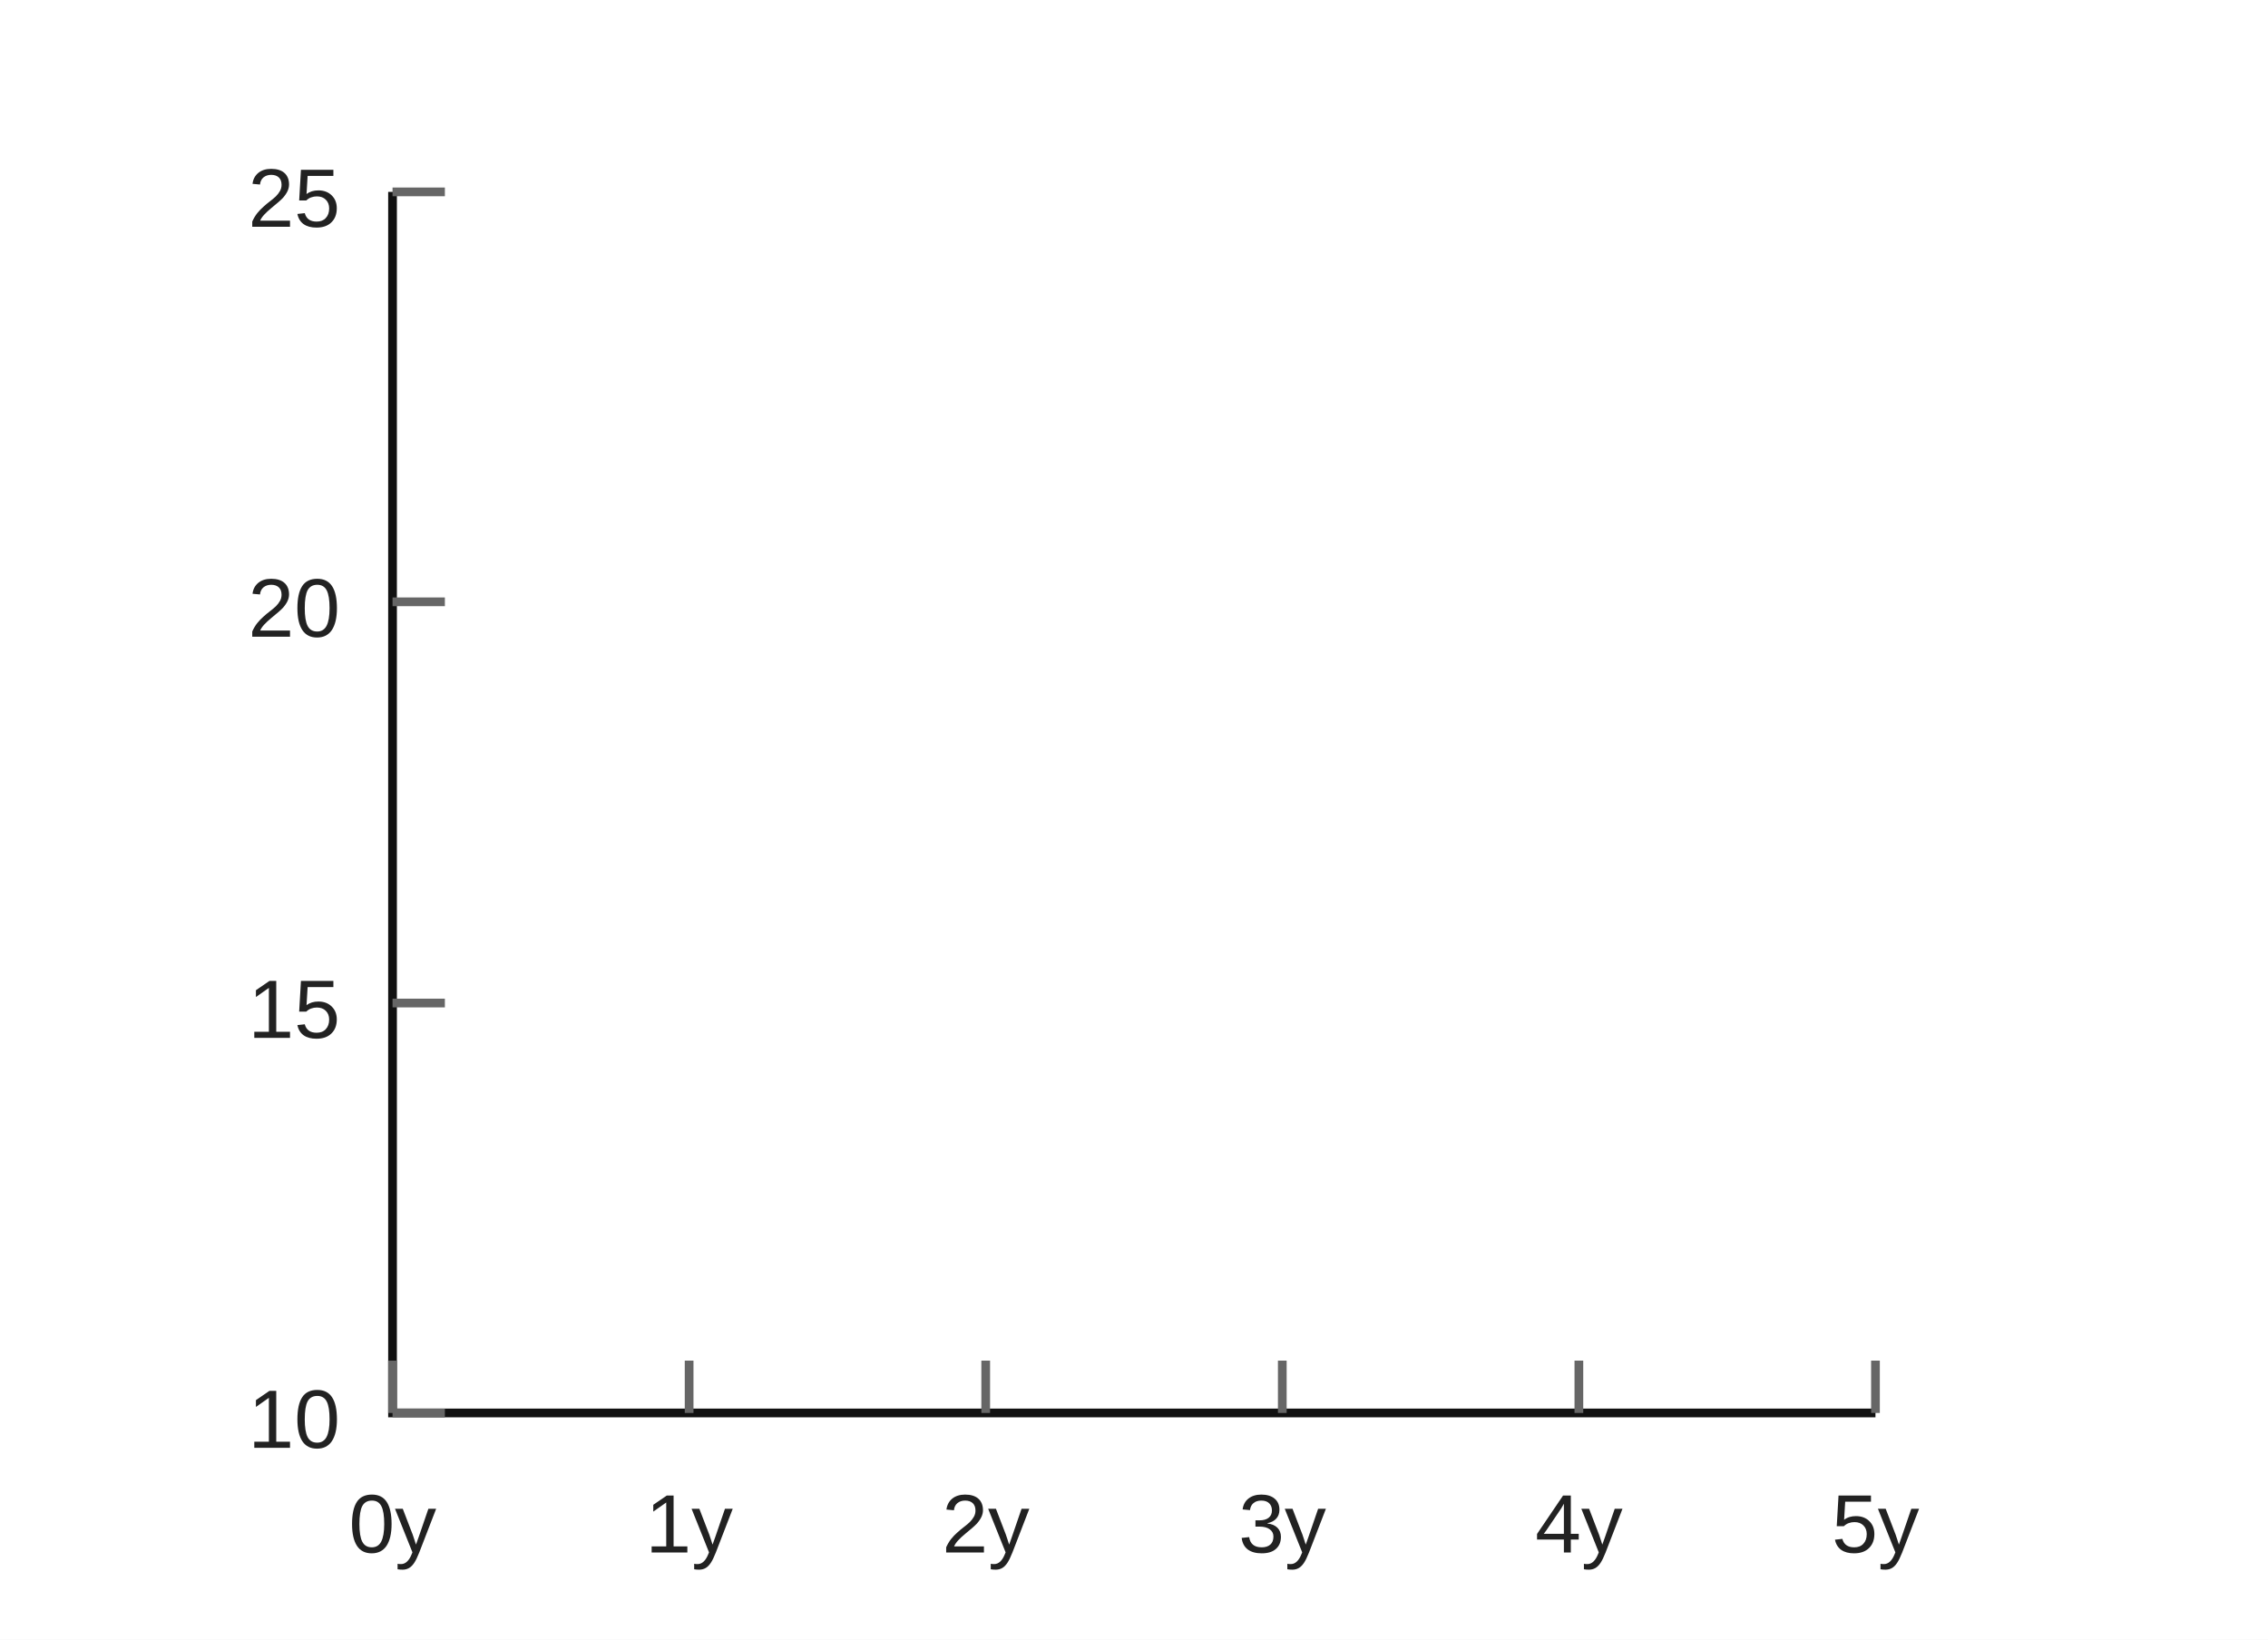
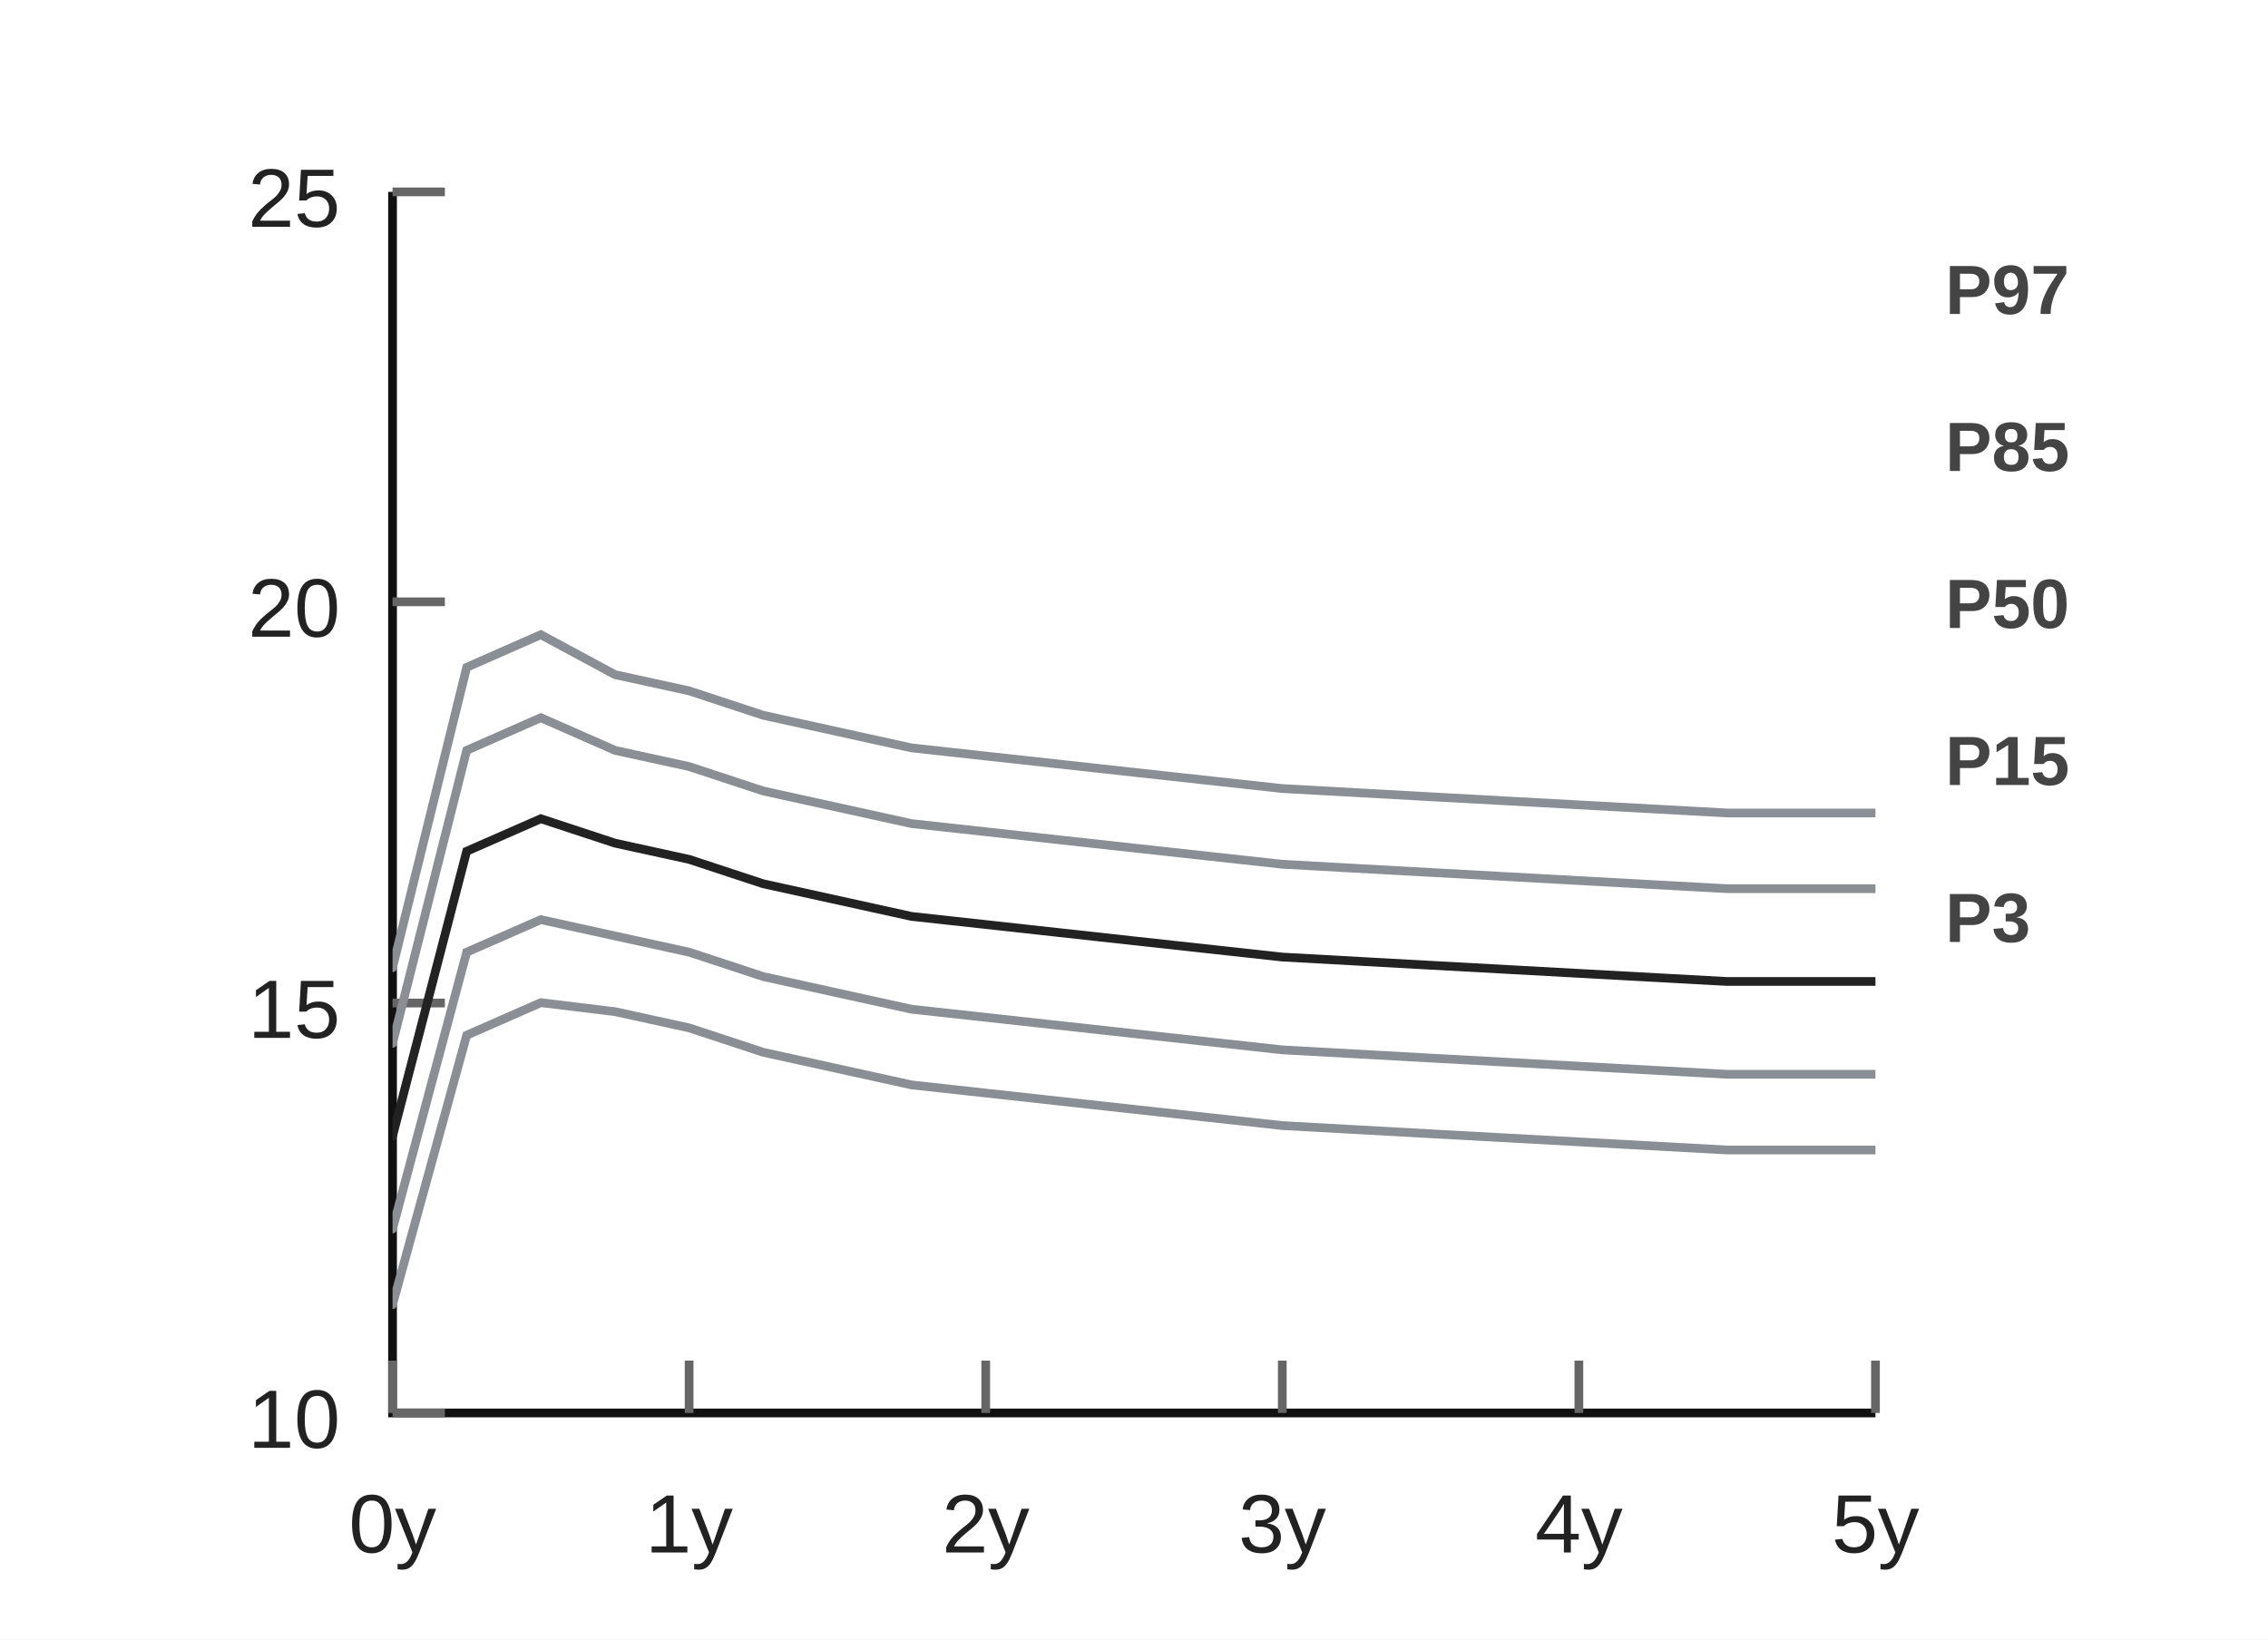
<svg xmlns="http://www.w3.org/2000/svg" viewBox="0 0 260 188" role="img" aria-label="WHO Boys BMI 0-5 years">
  <style>
    .axis { stroke: #111; stroke-width: 1; fill: none; }
    .tick { stroke: #666; stroke-width: 1; }
    .label { fill: #222; font: 9.5px Arial, sans-serif; text-anchor: middle; }
    .ylabel { fill: #222; font: 9.5px Arial, sans-serif; text-anchor: end; }
    .curve { fill: none; stroke: #8a8f96; stroke-width: 1; stroke-linecap: round; }
    .median { fill: none; stroke: #222; stroke-width: 1; stroke-linecap: round; }
    .percentile { fill: #444; font: 700 8px Arial, sans-serif; }
  </style>
  <rect x="0" y="0" width="260" height="188" fill="#fff" />
  <defs>
    <clipPath id="clip-boys-bmi-0-5-minimal-svg-0">
      <rect x="45" y="22" width="170" height="140" />
    </clipPath>
  </defs>
  <path class="axis" d="M45 22 V162 H215" />
  <path class="tick" d="M45 162 V156" />
  <text class="label" x="45" y="178">0y</text>
  <path class="tick" d="M79 162 V156" />
  <text class="label" x="79" y="178">1y</text>
  <path class="tick" d="M113 162 V156" />
  <text class="label" x="113" y="178">2y</text>
  <path class="tick" d="M147 162 V156" />
  <text class="label" x="147" y="178">3y</text>
  <path class="tick" d="M181 162 V156" />
  <text class="label" x="181" y="178">4y</text>
  <path class="tick" d="M215 162 V156" />
  <text class="label" x="215" y="178">5y</text>
  <path class="tick" d="M45 22 H51" />
  <text class="ylabel" x="39" y="26">25</text>
  <path class="tick" d="M45 69 H51" />
  <text class="ylabel" x="39" y="73">20</text>
  <path class="tick" d="M45 115 H51" />
  <text class="ylabel" x="39" y="119">15</text>
  <path class="tick" d="M45 162 H51" />
  <text class="ylabel" x="39" y="166">10</text>
+   <g clip-path="url(#clip-boys-bmi-0-5-minimal-svg-0)">
+     <path class="curve" d="M45.00 110.95 L53.50 76.51 L62.00 72.77 L70.50 77.35 L79.00 79.21 L87.50 82.01 L96.00 83.88 L104.50 85.75 L113.00 86.68 L130.00 88.55 L147.00 90.41 L164.00 91.35 L181.00 92.28 L198.00 93.21 L215.00 93.21" />
+     <path class="curve" d="M45.00 119.63 L53.50 86.03 L62.00 82.29 L70.50 86.03 L79.00 87.89 L87.50 90.69 L96.00 92.56 L104.50 94.43 L113.00 95.36 L130.00 97.23 L147.00 99.09 L164.00 100.03 L181.00 100.96 L198.00 101.89 L215.00 101.89" />
+     <path class="median" d="M45.00 130.27 L53.50 97.60 L62.00 93.87 L70.50 96.67 L79.00 98.53 L87.50 101.33 L96.00 103.20 L104.50 105.07 L113.00 106.00 L130.00 107.87 L147.00 109.73 L164.00 110.67 L181.00 111.60 L198.00 112.53 L215.00 112.53" />
+     <path class="curve" d="M45.00 140.91 L53.50 109.17 L62.00 105.44 L70.50 107.31 L79.00 109.17 L87.50 111.97 L96.00 113.84 L104.50 115.71 L113.00 116.64 L130.00 118.51 L147.00 120.37 L164.00 121.31 L181.00 122.24 L198.00 123.17 L215.00 123.17" />
+     <path class="curve" d="M45.00 149.59 L53.50 118.69 L62.00 114.96 L70.50 115.99 L79.00 117.85 L87.50 120.65 L96.00 122.52 L104.50 124.39 L113.00 125.32 L130.00 127.19 L147.00 129.05 L164.00 129.99 L181.00 130.92 L198.00 131.85 L215.00 131.85" />
+   </g>
+   <text class="percentile" x="223" y="36">P97</text>
+   <text class="percentile" x="223" y="54">P85</text>
+   <text class="percentile" x="223" y="72">P50</text>
+   <text class="percentile" x="223" y="90">P15</text>
+   <text class="percentile" x="223" y="108">P3</text>
</svg>
